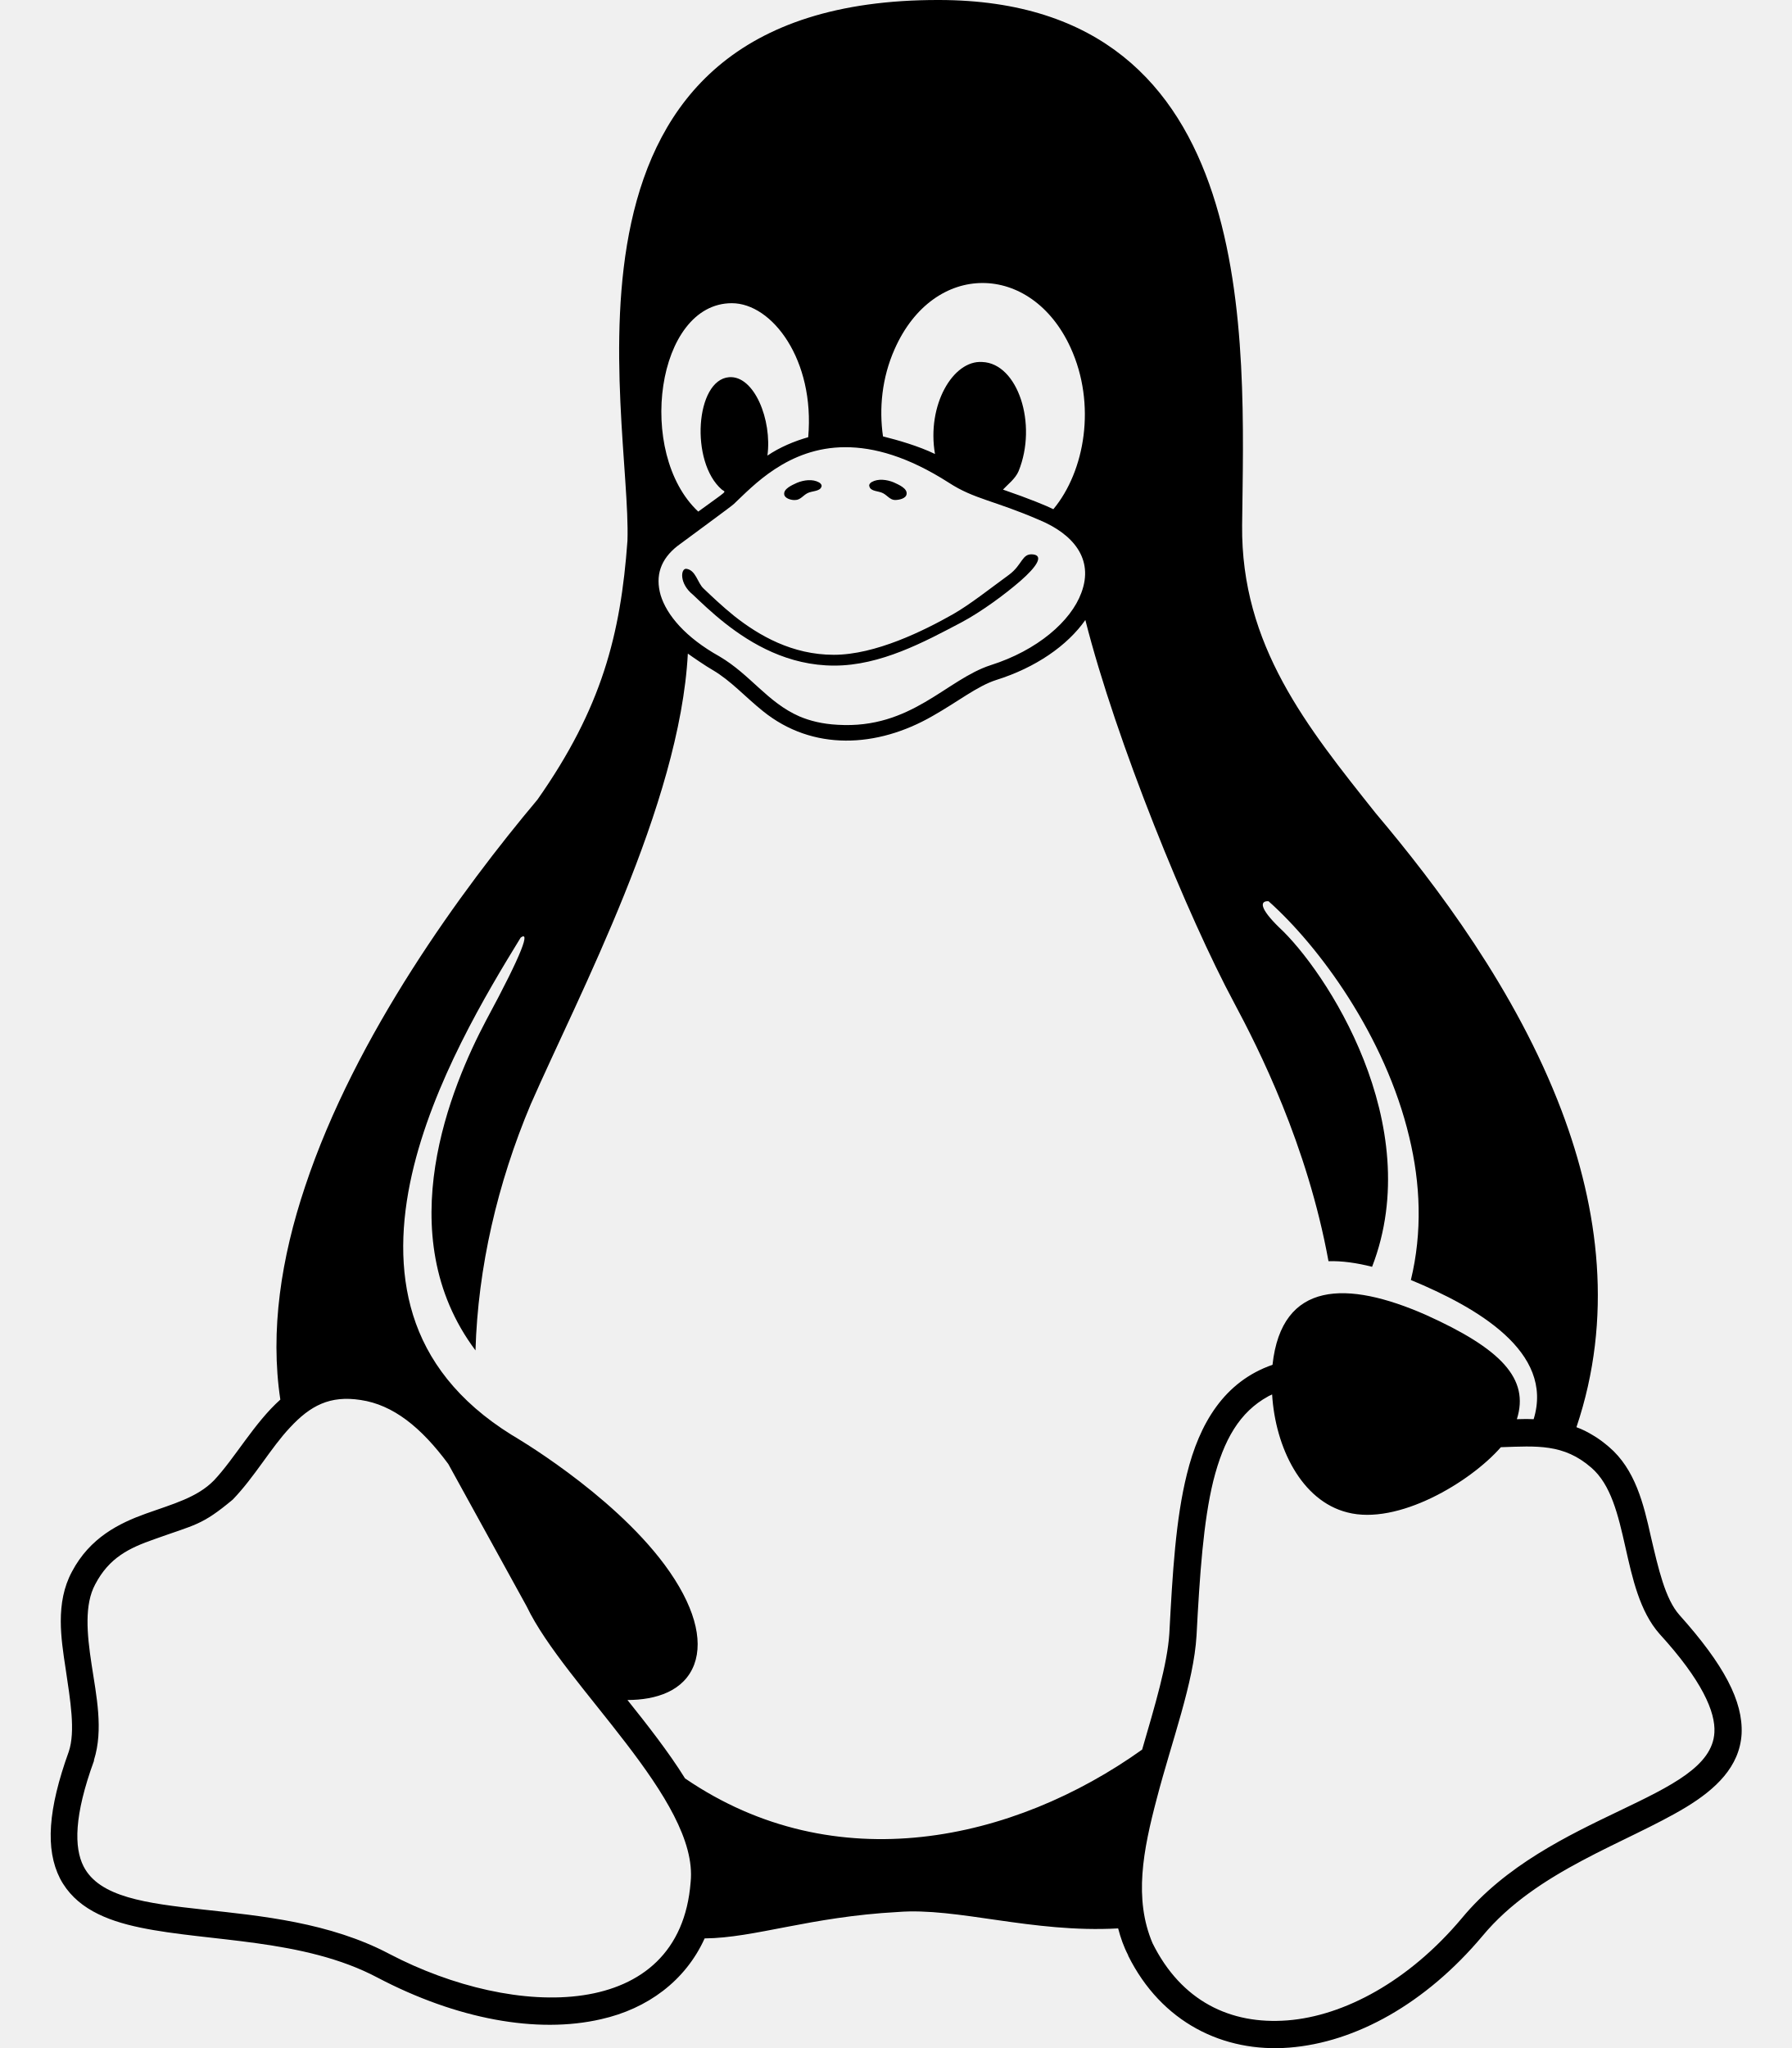
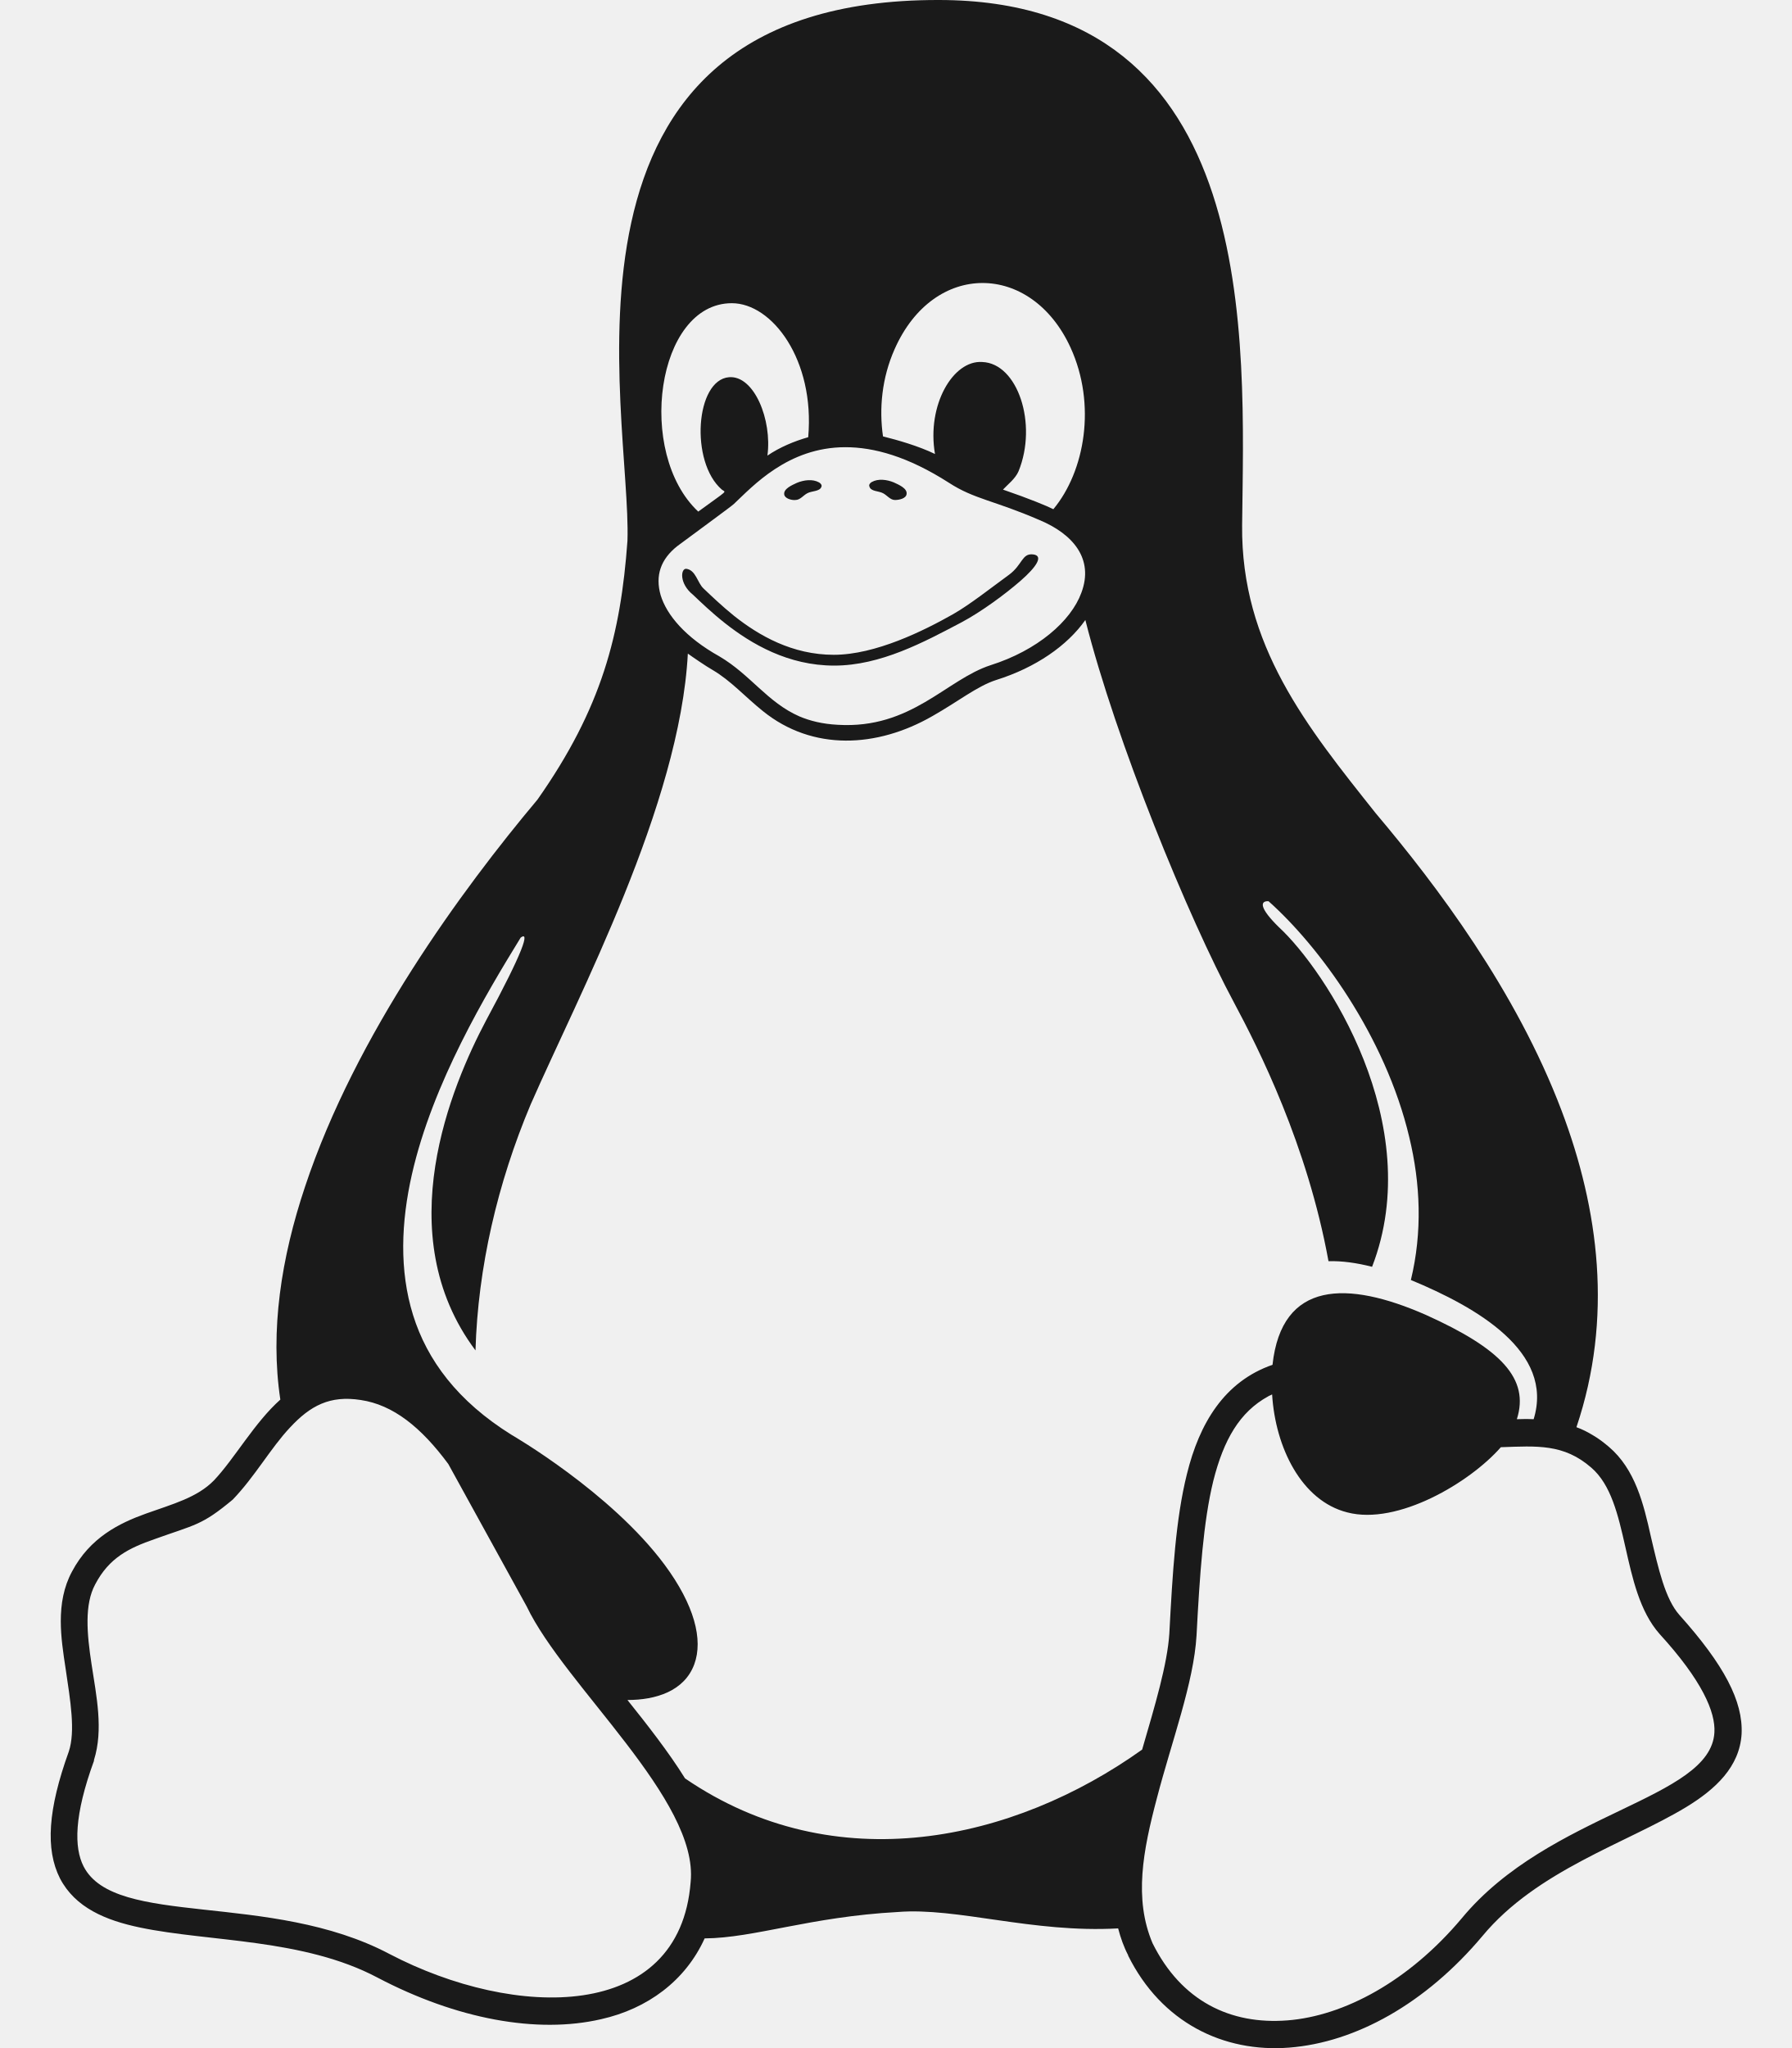
- <svg xmlns="http://www.w3.org/2000/svg" viewBox="0 0 448 512">
-   <path d="M220.8 123.3c1 .5 1.8 1.7 3 1.7 1.1 0 2.8-.4 2.9-1.5.2-1.4-1.9-2.3-3.2-2.9-1.7-.7-3.9-1-5.5-.1-.4.2-.8.7-.6 1.1.3 1.3 2.3 1.1 3.4 1.7zm-21.9 1.7c1.2 0 2-1.2 3-1.7 1.1-.6 3.1-.4 3.5-1.6.2-.4-.2-.9-.6-1.1-1.6-.9-3.8-.6-5.5.1-1.3.6-3.4 1.5-3.2 2.9.1 1 1.8 1.5 2.8 1.4zM420 403.8c-3.6-4-5.3-11.6-7.2-19.7-1.8-8.1-3.9-16.8-10.5-22.4-1.3-1.1-2.6-2.1-4-2.9-1.3-.8-2.7-1.5-4.1-2 9.2-27.3 5.6-54.5-3.7-79.1-11.4-30.1-31.3-56.4-46.5-74.4-17.1-21.5-33.7-41.9-33.4-72C311.1 85.4 315.7.1 234.8 0 132.4-.2 158 103.4 156.9 135.2c-1.7 23.4-6.4 41.8-22.5 64.7-18.9 22.5-45.5 58.8-58.1 96.7-6 17.9-8.8 36.1-6.2 53.3-6.5 5.8-11.4 14.7-16.6 20.2-4.2 4.3-10.3 5.9-17 8.3s-14 6-18.5 14.5c-2.1 3.9-2.8 8.1-2.8 12.4 0 3.9.6 7.9 1.2 11.8 1.2 8.1 2.5 15.7.8 20.8-5.2 14.4-5.9 24.4-2.2 31.7 3.8 7.3 11.4 10.5 20.1 12.3 17.3 3.6 40.8 2.7 59.3 12.5 19.8 10.4 39.9 14.1 55.9 10.4 11.6-2.6 21.1-9.6 25.9-20.2 12.5-.1 26.3-5.4 48.3-6.6 14.9-1.2 33.6 5.3 55.1 4.1.6 2.3 1.4 4.6 2.5 6.7v.1c8.3 16.7 23.8 24.3 40.3 23 16.6-1.3 34.1-11 48.3-27.9 13.6-16.4 36-23.2 50.9-32.2 7.4-4.5 13.4-10.1 13.9-18.3.4-8.2-4.4-17.3-15.5-29.7zM223.7 87.3c9.8-22.2 34.2-21.8 44-.4 6.5 14.2 3.6 30.9-4.3 40.4-1.6-.8-5.9-2.6-12.6-4.9 1.1-1.2 3.1-2.7 3.9-4.6 4.8-11.8-.2-27-9.1-27.3-7.3-.5-13.9 10.8-11.8 23-4.1-2-9.4-3.5-13-4.4-1-6.9-.3-14.6 2.9-21.8zM183 75.8c10.1 0 20.8 14.2 19.1 33.5-3.5 1-7.1 2.5-10.2 4.6 1.2-8.9-3.3-20.1-9.6-19.6-8.4.7-9.8 21.2-1.8 28.1 1 .8 1.9-.2-5.9 5.5-15.6-14.6-10.5-52.1 8.4-52.1zm-13.6 60.7c6.2-4.6 13.6-10 14.1-10.5 4.7-4.4 13.5-14.2 27.9-14.2 7.1 0 15.6 2.3 25.9 8.9 6.3 4.1 11.3 4.4 22.6 9.3 8.4 3.5 13.7 9.7 10.5 18.2-2.6 7.1-11 14.4-22.7 18.1-11.1 3.6-19.8 16-38.2 14.9-3.9-.2-7-1-9.6-2.1-8-3.5-12.2-10.4-20-15-8.6-4.8-13.2-10.4-14.7-15.3-1.4-4.9 0-9 4.2-12.3zm3.3 334c-2.7 35.1-43.9 34.4-75.3 18-29.9-15.8-68.6-6.5-76.5-21.9-2.4-4.7-2.4-12.7 2.6-26.4v-.2c2.4-7.6.6-16-.6-23.9-1.2-7.8-1.8-15 .9-20 3.5-6.7 8.5-9.1 14.8-11.3 10.3-3.7 11.8-3.4 19.6-9.9 5.5-5.7 9.5-12.9 14.3-18 5.1-5.5 10-8.1 17.7-6.9 8.1 1.2 15.1 6.8 21.9 16l19.6 35.6c9.5 19.9 43.1 48.4 41 68.9zm-1.4-25.9c-4.1-6.6-9.6-13.6-14.4-19.6 7.1 0 14.2-2.2 16.7-8.9 2.3-6.2 0-14.9-7.4-24.9-13.5-18.2-38.3-32.5-38.3-32.5-13.5-8.4-21.1-18.7-24.6-29.9s-3-23.3-.3-35.2c5.2-22.9 18.6-45.2 27.2-59.2 2.3-1.7.8 3.2-8.7 20.8-8.5 16.1-24.4 53.3-2.6 82.4.6-20.7 5.5-41.8 13.8-61.5 12-27.4 37.3-74.9 39.3-112.7 1.1.8 4.6 3.2 6.2 4.1 4.6 2.7 8.1 6.7 12.6 10.3 12.4 10 28.5 9.2 42.4 1.2 6.2-3.5 11.2-7.5 15.9-9 9.9-3.1 17.8-8.6 22.3-15 7.7 30.4 25.7 74.3 37.2 95.7 6.1 11.4 18.3 35.5 23.6 64.6 3.3-.1 7 .4 10.9 1.4 13.8-35.7-11.7-74.2-23.3-84.9-4.7-4.6-4.9-6.6-2.6-6.5 12.6 11.2 29.2 33.7 35.2 59 2.8 11.6 3.3 23.7.4 35.7 16.4 6.8 35.9 17.9 30.7 34.8-2.2-.1-3.2 0-4.2 0 3.2-10.1-3.9-17.6-22.8-26.1-19.6-8.6-36-8.6-38.3 12.5-12.1 4.2-18.3 14.7-21.4 27.3-2.8 11.2-3.6 24.7-4.4 39.9-.5 7.7-3.6 18-6.8 29-32.1 22.9-76.7 32.9-114.3 7.2zm257.4-11.5c-.9 16.8-41.2 19.9-63.2 46.5-13.2 15.7-29.4 24.4-43.6 25.5s-26.5-4.8-33.7-19.3c-4.7-11.1-2.4-23.1 1.1-36.3 3.7-14.2 9.2-28.8 9.9-40.6.8-15.2 1.7-28.5 4.2-38.7 2.6-10.3 6.6-17.2 13.7-21.1.3-.2.7-.3 1-.5.8 13.2 7.3 26.6 18.8 29.5 12.6 3.3 30.7-7.5 38.4-16.3 9-.3 15.7-.9 22.6 5.1 9.9 8.5 7.1 30.3 17.1 41.6 10.6 11.6 14 19.5 13.7 24.6zM173.3 148.7c2 1.9 4.7 4.5 8 7.1 6.6 5.2 15.8 10.6 27.3 10.6 11.6 0 22.5-5.9 31.8-10.8 4.9-2.6 10.9-7 14.8-10.4s5.9-6.3 3.1-6.6-2.6 2.6-6 5.1c-4.4 3.2-9.7 7.4-13.9 9.8-7.4 4.2-19.5 10.2-29.9 10.2s-18.7-4.8-24.9-9.7c-3.1-2.5-5.7-5-7.7-6.9-1.5-1.4-1.9-4.6-4.3-4.9-1.4-.1-1.8 3.7 1.7 6.5z" />
+ <svg xmlns="http://www.w3.org/2000/svg" xmlns:xlink="http://www.w3.org/1999/xlink" width="448px" height="512px" viewBox="0 0 448 512" version="1.1">
+   <defs>
+     <path d="M0 0L448 0L448 512L0 512L0 0Z" id="path_1" />
+     <clipPath id="mask_1">
+       <use xlink:href="#path_1" />
+     </clipPath>
+   </defs>
+   <g id="linux">
+     <path d="M0 0L448 0L448 512L0 512L0 0Z" id="Background" fill="#FFFFFF" fill-opacity="0" fill-rule="evenodd" stroke="none" />
+     <g clip-path="url(#mask_1)">
+       <path d="M220.8 123.3C221.8 123.8 222.6 125 223.8 125C224.9 125 226.6 124.6 226.7 123.5C226.9 122.1 224.8 121.2 223.5 120.6C221.8 119.9 219.6 119.6 218 120.5C217.6 120.7 217.2 121.2 217.4 121.6C217.7 122.9 219.7 122.7 220.8 123.3L220.8 123.3ZM198.9 125C200.1 125 200.9 123.8 201.9 123.3C203 122.7 205 122.9 205.4 121.7C205.6 121.3 205.2 120.8 204.8 120.6C203.2 119.7 201 120 199.3 120.7C198 121.3 195.9 122.2 196.1 123.6C196.2 124.6 197.9 125.1 198.9 125L198.9 125ZM420 403.8C416.4 399.8 414.7 392.2 412.8 384.1C411 376 408.9 367.3 402.3 361.7C401 360.6 399.7 359.6 398.3 358.8C397 358 395.6 357.3 394.2 356.8C403.4 329.5 399.8 302.3 390.5 277.7C379.1 247.6 359.2 221.3 344 203.3C326.9 181.8 310.3 161.4 310.6 131.3C311.1 85.4 315.7 0.1 234.8 0C132.4 -0.2 158 103.4 156.9 135.2C155.2 158.6 150.5 177 134.4 199.9C115.5 222.4 88.9 258.7 76.3 296.6C70.3 314.5 67.5 332.7 70.1 349.9C63.6 355.7 58.7 364.6 53.5 370.1C49.3 374.4 43.2 376 36.5 378.4C29.8 380.8 22.5 384.4 18 392.9C15.9 396.8 15.2 401 15.2 405.3C15.2 409.2 15.8 413.2 16.4 417.1C17.6 425.2 18.9 432.8 17.2 437.9C12 452.3 11.3 462.3 15 469.6C18.8 476.9 26.4 480.1 35.1 481.9C52.4 485.5 75.9 484.6 94.4 494.4C114.2 504.8 134.3 508.5 150.3 504.8C161.9 502.2 171.4 495.2 176.2 484.6C188.7 484.5 202.5 479.2 224.5 478C239.4 476.8 258.1 483.3 279.6 482.1C280.2 484.4 281 486.7 282.1 488.8L282.1 488.9C290.4 505.6 305.9 513.2 322.4 511.9C339 510.6 356.5 500.9 370.7 484C384.3 467.6 406.7 460.8 421.6 451.8C429 447.3 435 441.7 435.5 433.5C435.9 425.3 431.1 416.2 420 403.8L420 403.8ZM223.7 87.3C233.5 65.1 257.9 65.5 267.7 86.9C274.2 101.1 271.3 117.8 263.4 127.3C261.8 126.5 257.5 124.7 250.8 122.4C251.9 121.2 253.9 119.7 254.7 117.8C259.5 106 254.5 90.8 245.6 90.5C238.3 90 231.7 101.3 233.8 113.5C229.7 111.5 224.4 110 220.8 109.1C219.8 102.2 220.5 94.5 223.7 87.3L223.7 87.3ZM183 75.8C193.1 75.8 203.8 90 202.1 109.3C198.6 110.3 195 111.8 191.9 113.9C193.1 105 188.6 93.8 182.3 94.3C173.9 95 172.5 115.5 180.5 122.4C181.5 123.2 182.4 122.2 174.6 127.9C159 113.3 164.1 75.8 183 75.8L183 75.8ZM169.4 136.5C175.6 131.9 183 126.5 183.5 126C188.2 121.6 197 111.8 211.4 111.8C218.5 111.8 227 114.1 237.3 120.7C243.6 124.8 248.6 125.1 259.9 130C268.3 133.5 273.6 139.7 270.4 148.2C267.8 155.3 259.4 162.6 247.7 166.3C236.6 169.9 227.9 182.3 209.5 181.2C205.6 181 202.5 180.2 199.9 179.1C191.9 175.6 187.7 168.7 179.9 164.1C171.3 159.3 166.7 153.7 165.2 148.8C163.8 143.9 165.2 139.8 169.4 136.5L169.4 136.5ZM172.7 470.5C170 505.6 128.8 504.9 97.4 488.5C67.5 472.7 28.8 482 20.9 466.6C18.5 461.9 18.5 453.9 23.5 440.2L23.5 440C25.9 432.4 24.1 424 22.9 416.1C21.7 408.3 21.1 401.1 23.8 396.1C27.3 389.4 32.3 387 38.6 384.8C48.9 381.1 50.4 381.4 58.2 374.9C63.7 369.2 67.7 362 72.5 356.9C77.6 351.4 82.5 348.8 90.2 350C98.3 351.2 105.3 356.8 112.1 366L131.7 401.6C141.2 421.5 174.8 450 172.7 470.5L172.7 470.5ZM171.3 444.6C167.2 438 161.7 431 156.9 425C164 425 171.1 422.8 173.6 416.1C175.9 409.9 173.6 401.2 166.2 391.2C152.7 373 127.9 358.7 127.9 358.7C114.4 350.3 106.8 340 103.3 328.8C99.8 317.6 100.3 305.5 103 293.6C108.2 270.7 121.6 248.4 130.2 234.4C132.5 232.7 131 237.6 121.5 255.2C113 271.3 97.1 308.5 118.9 337.6C119.5 316.9 124.4 295.8 132.7 276.1C144.7 248.7 170 201.2 172 163.4C173.1 164.2 176.6 166.6 178.2 167.5C182.8 170.2 186.3 174.2 190.8 177.8C203.2 187.8 219.3 187 233.2 179C239.4 175.5 244.4 171.5 249.1 170C259 166.9 266.9 161.4 271.4 155C279.1 185.4 297.1 229.3 308.6 250.7C314.7 262.1 326.9 286.2 332.2 315.3C335.5 315.2 339.2 315.7 343.1 316.7C356.9 281 331.4 242.5 319.8 231.8C315.1 227.2 314.9 225.2 317.2 225.3C329.8 236.5 346.4 259 352.4 284.3C355.2 295.9 355.7 308 352.8 320C369.2 326.8 388.7 337.9 383.5 354.8C381.3 354.7 380.3 354.8 379.3 354.8C382.5 344.7 375.4 337.2 356.5 328.7C336.9 320.1 320.5 320.1 318.2 341.2C306.1 345.4 299.9 355.9 296.8 368.5C294 379.7 293.2 393.2 292.4 408.4C291.9 416.1 288.8 426.4 285.6 437.4C253.5 460.3 208.9 470.3 171.3 444.6L171.3 444.6ZM428.7 433.1C427.8 449.9 387.5 453 365.5 479.6C352.3 495.3 336.1 504 321.9 505.1C307.7 506.2 295.4 500.3 288.2 485.8C283.5 474.7 285.8 462.7 289.3 449.5C293 435.3 298.5 420.7 299.2 408.9C300 393.7 300.9 380.4 303.4 370.2C306 359.9 310 353 317.1 349.1C317.4 348.9 317.8 348.8 318.1 348.6C318.9 361.8 325.4 375.2 336.9 378.1C349.5 381.4 367.6 370.6 375.3 361.8C384.3 361.5 391 360.9 397.9 366.9C407.8 375.4 405 397.2 415 408.5C425.6 420.1 429 428 428.7 433.1L428.7 433.1ZM173.3 148.7C175.3 150.6 178 153.2 181.3 155.8C187.9 161 197.1 166.4 208.6 166.4C220.2 166.4 231.1 160.5 240.4 155.6C245.3 153 251.3 148.6 255.2 145.2C259.1 141.8 261.1 138.9 258.3 138.6C255.5 138.3 255.7 141.2 252.3 143.7C247.9 146.9 242.6 151.1 238.4 153.5C231 157.7 218.9 163.7 208.5 163.7C198.1 163.7 189.8 158.9 183.6 154C180.5 151.5 177.9 149 175.9 147.1C174.4 145.7 174 142.5 171.6 142.2C170.2 142.1 169.8 145.9 173.3 148.7L173.3 148.7Z" id="Shape" fill="#1A1A1A" fill-rule="evenodd" stroke="none" />
+     </g>
+   </g>
</svg>
